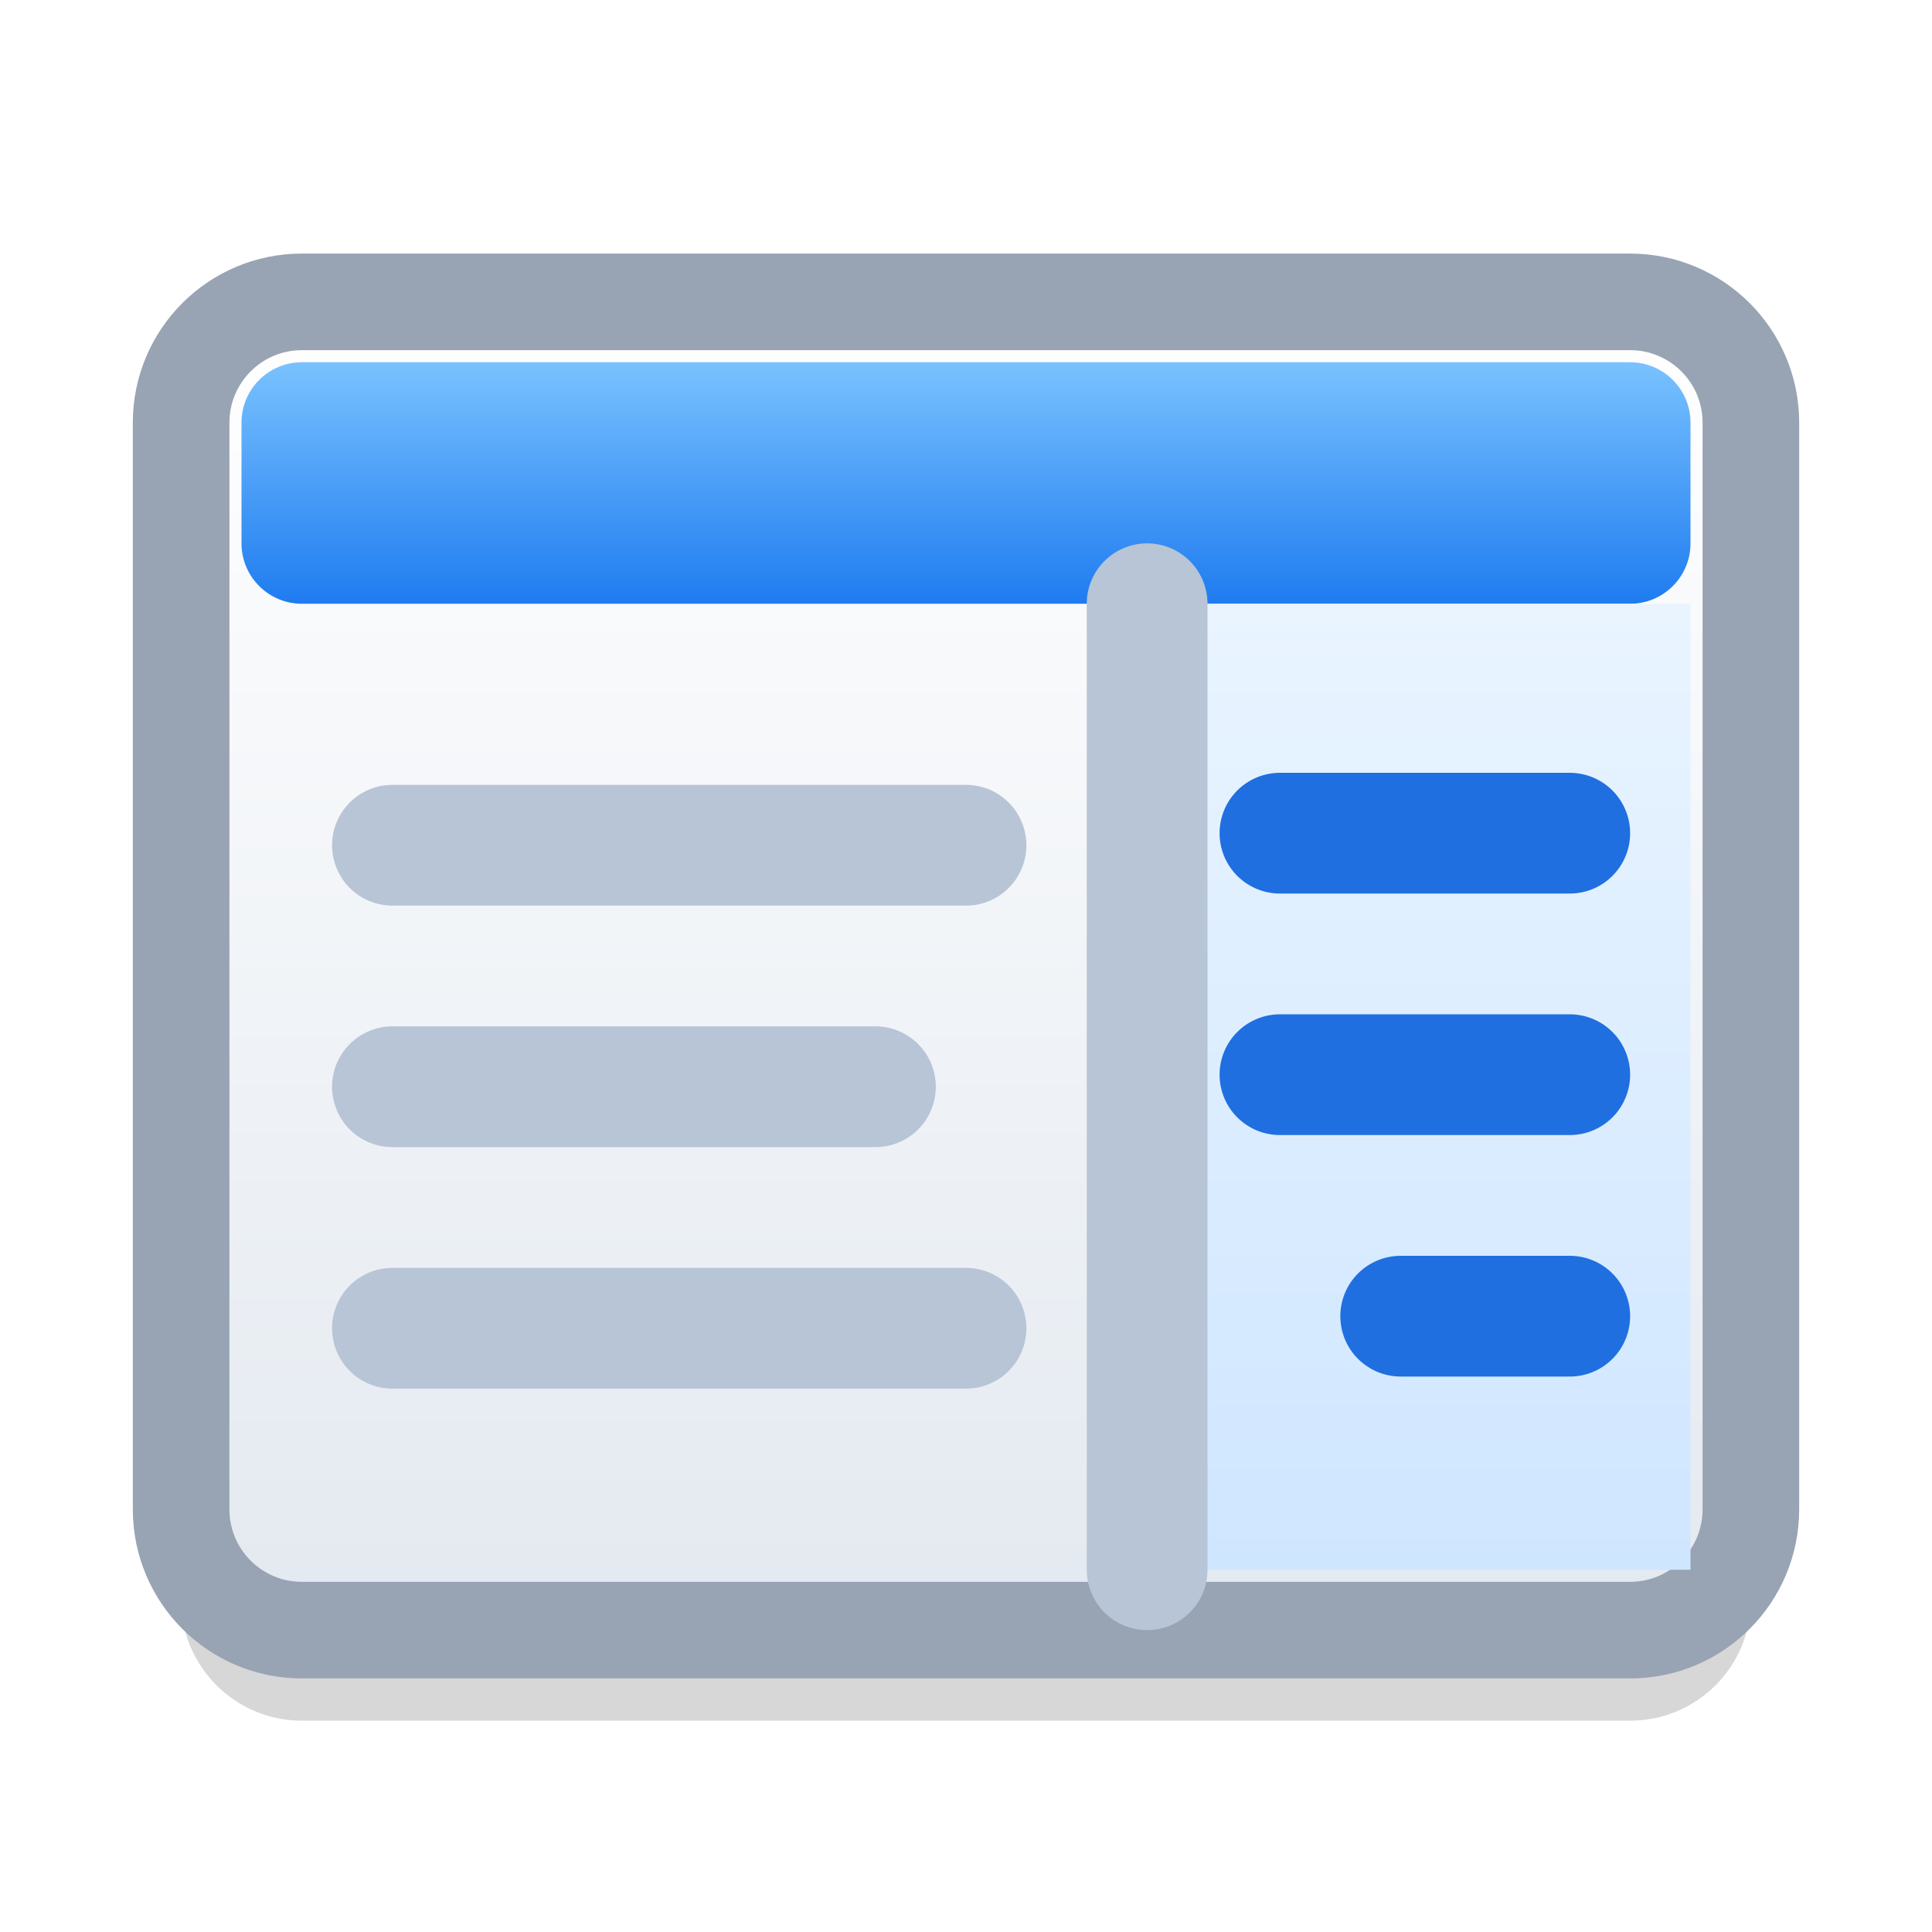
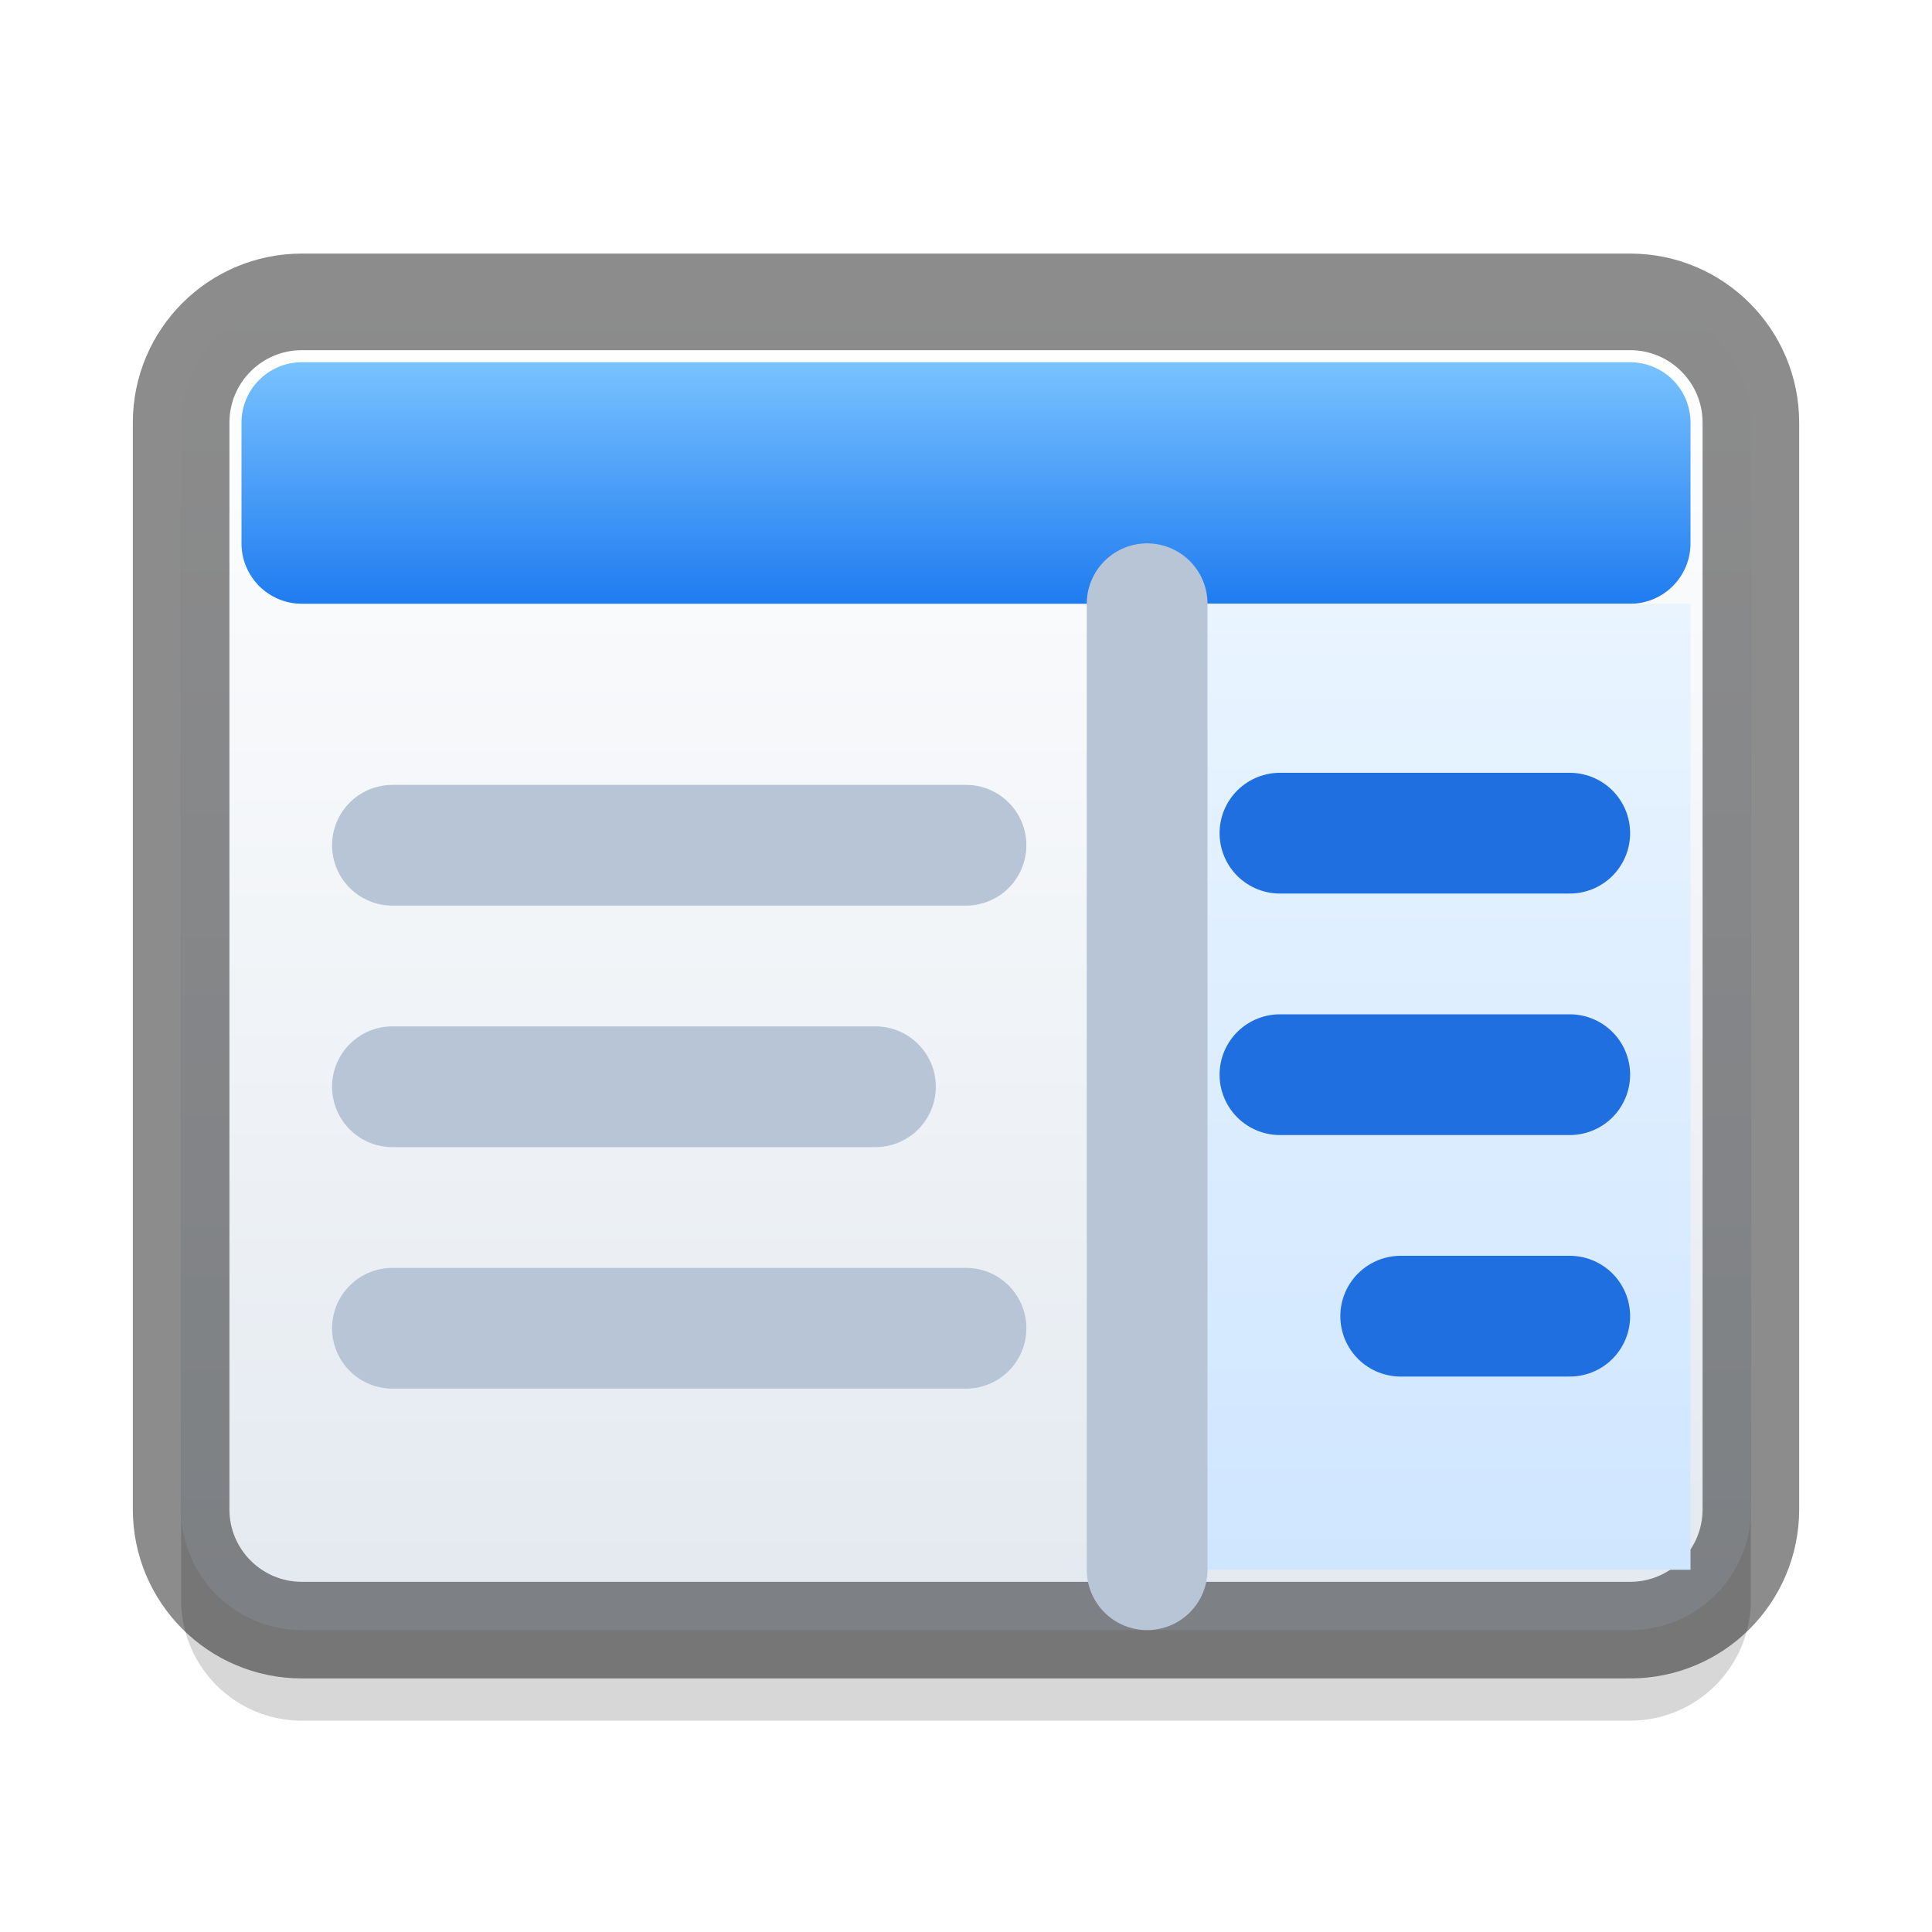
<svg xmlns="http://www.w3.org/2000/svg" viewBox="0 0 16 16">
  <defs>
    <linearGradient id="g0" x2="0" y2="1">
      <stop offset="0" stop-color="#ffffff" />
      <stop offset="1" stop-color="#e3e9f0" />
    </linearGradient>
    <linearGradient id="g1" x2="0" y2="1">
      <stop offset="0" stop-color="#79c2ff" />
      <stop offset="1" stop-color="#1f7cf0" />
    </linearGradient>
    <linearGradient id="g2" x2="0" y2="1">
      <stop offset="0" stop-color="#e9f4ff" />
      <stop offset="1" stop-color="#cfe6ff" />
    </linearGradient>
  </defs>
  <path d="M2.5 3.25H13.5A1 1 0 0 1 14.5 4.25V13.25A1 1 0 0 1 13.5 14.25H2.5A1 1 0 0 1 1.5 13.25V4.25A1 1 0 0 1 2.5 3.25Z" fill="#000000" fill-opacity="0.16" />
-   <path d="M2.5 2.5H13.5A1 1 0 0 1 14.5 3.5V12.5A1 1 0 0 1 13.5 13.5H2.5A1 1 0 0 1 1.5 12.5V3.5A1 1 0 0 1 2.5 2.5Z" fill="url(#g0)" stroke="#98a4b3" stroke-width="0.8" stroke-linecap="round" stroke-linejoin="round" />
+   <path d="M2.5 2.5H13.5A1 1 0 0 1 14.5 3.5V12.5A1 1 0 0 1 13.5 13.5H2.5A1 1 0 0 1 1.5 12.5V3.5A1 1 0 0 1 2.5 2.5Z" fill="url(#g0)" stroke="currentColor" stroke-opacity="0.45" stroke-width="0.8" stroke-linecap="round" stroke-linejoin="round" />
  <path class="accent" d="M2.5 3H13.5A0.5 0.5 0 0 1 14 3.5V4.5A0.5 0.5 0 0 1 13.5 5H2.5A0.5 0.5 0 0 1 2 4.5V3.5A0.5 0.5 0 0 1 2.5 3Z" fill="url(#g1)" />
  <path class="accent" d="M9.5 5H14V13H9.5Z" fill="url(#g2)" />
  <path d="M9.5 5V13" fill="none" stroke="#b7c5d6" stroke-width="1" stroke-linecap="round" stroke-linejoin="round" />
  <path class="accent" d="M10.6 6.9H13M10.6 8.9H13M11.6 10.9H13" fill="none" stroke="#1f6fe0" stroke-width="1" stroke-linecap="round" stroke-linejoin="round" />
  <path d="M3.25 7H8M3.25 9H7.25M3.25 11H8" fill="none" stroke="#b7c5d6" stroke-width="1" stroke-linecap="round" stroke-linejoin="round" />
</svg>
